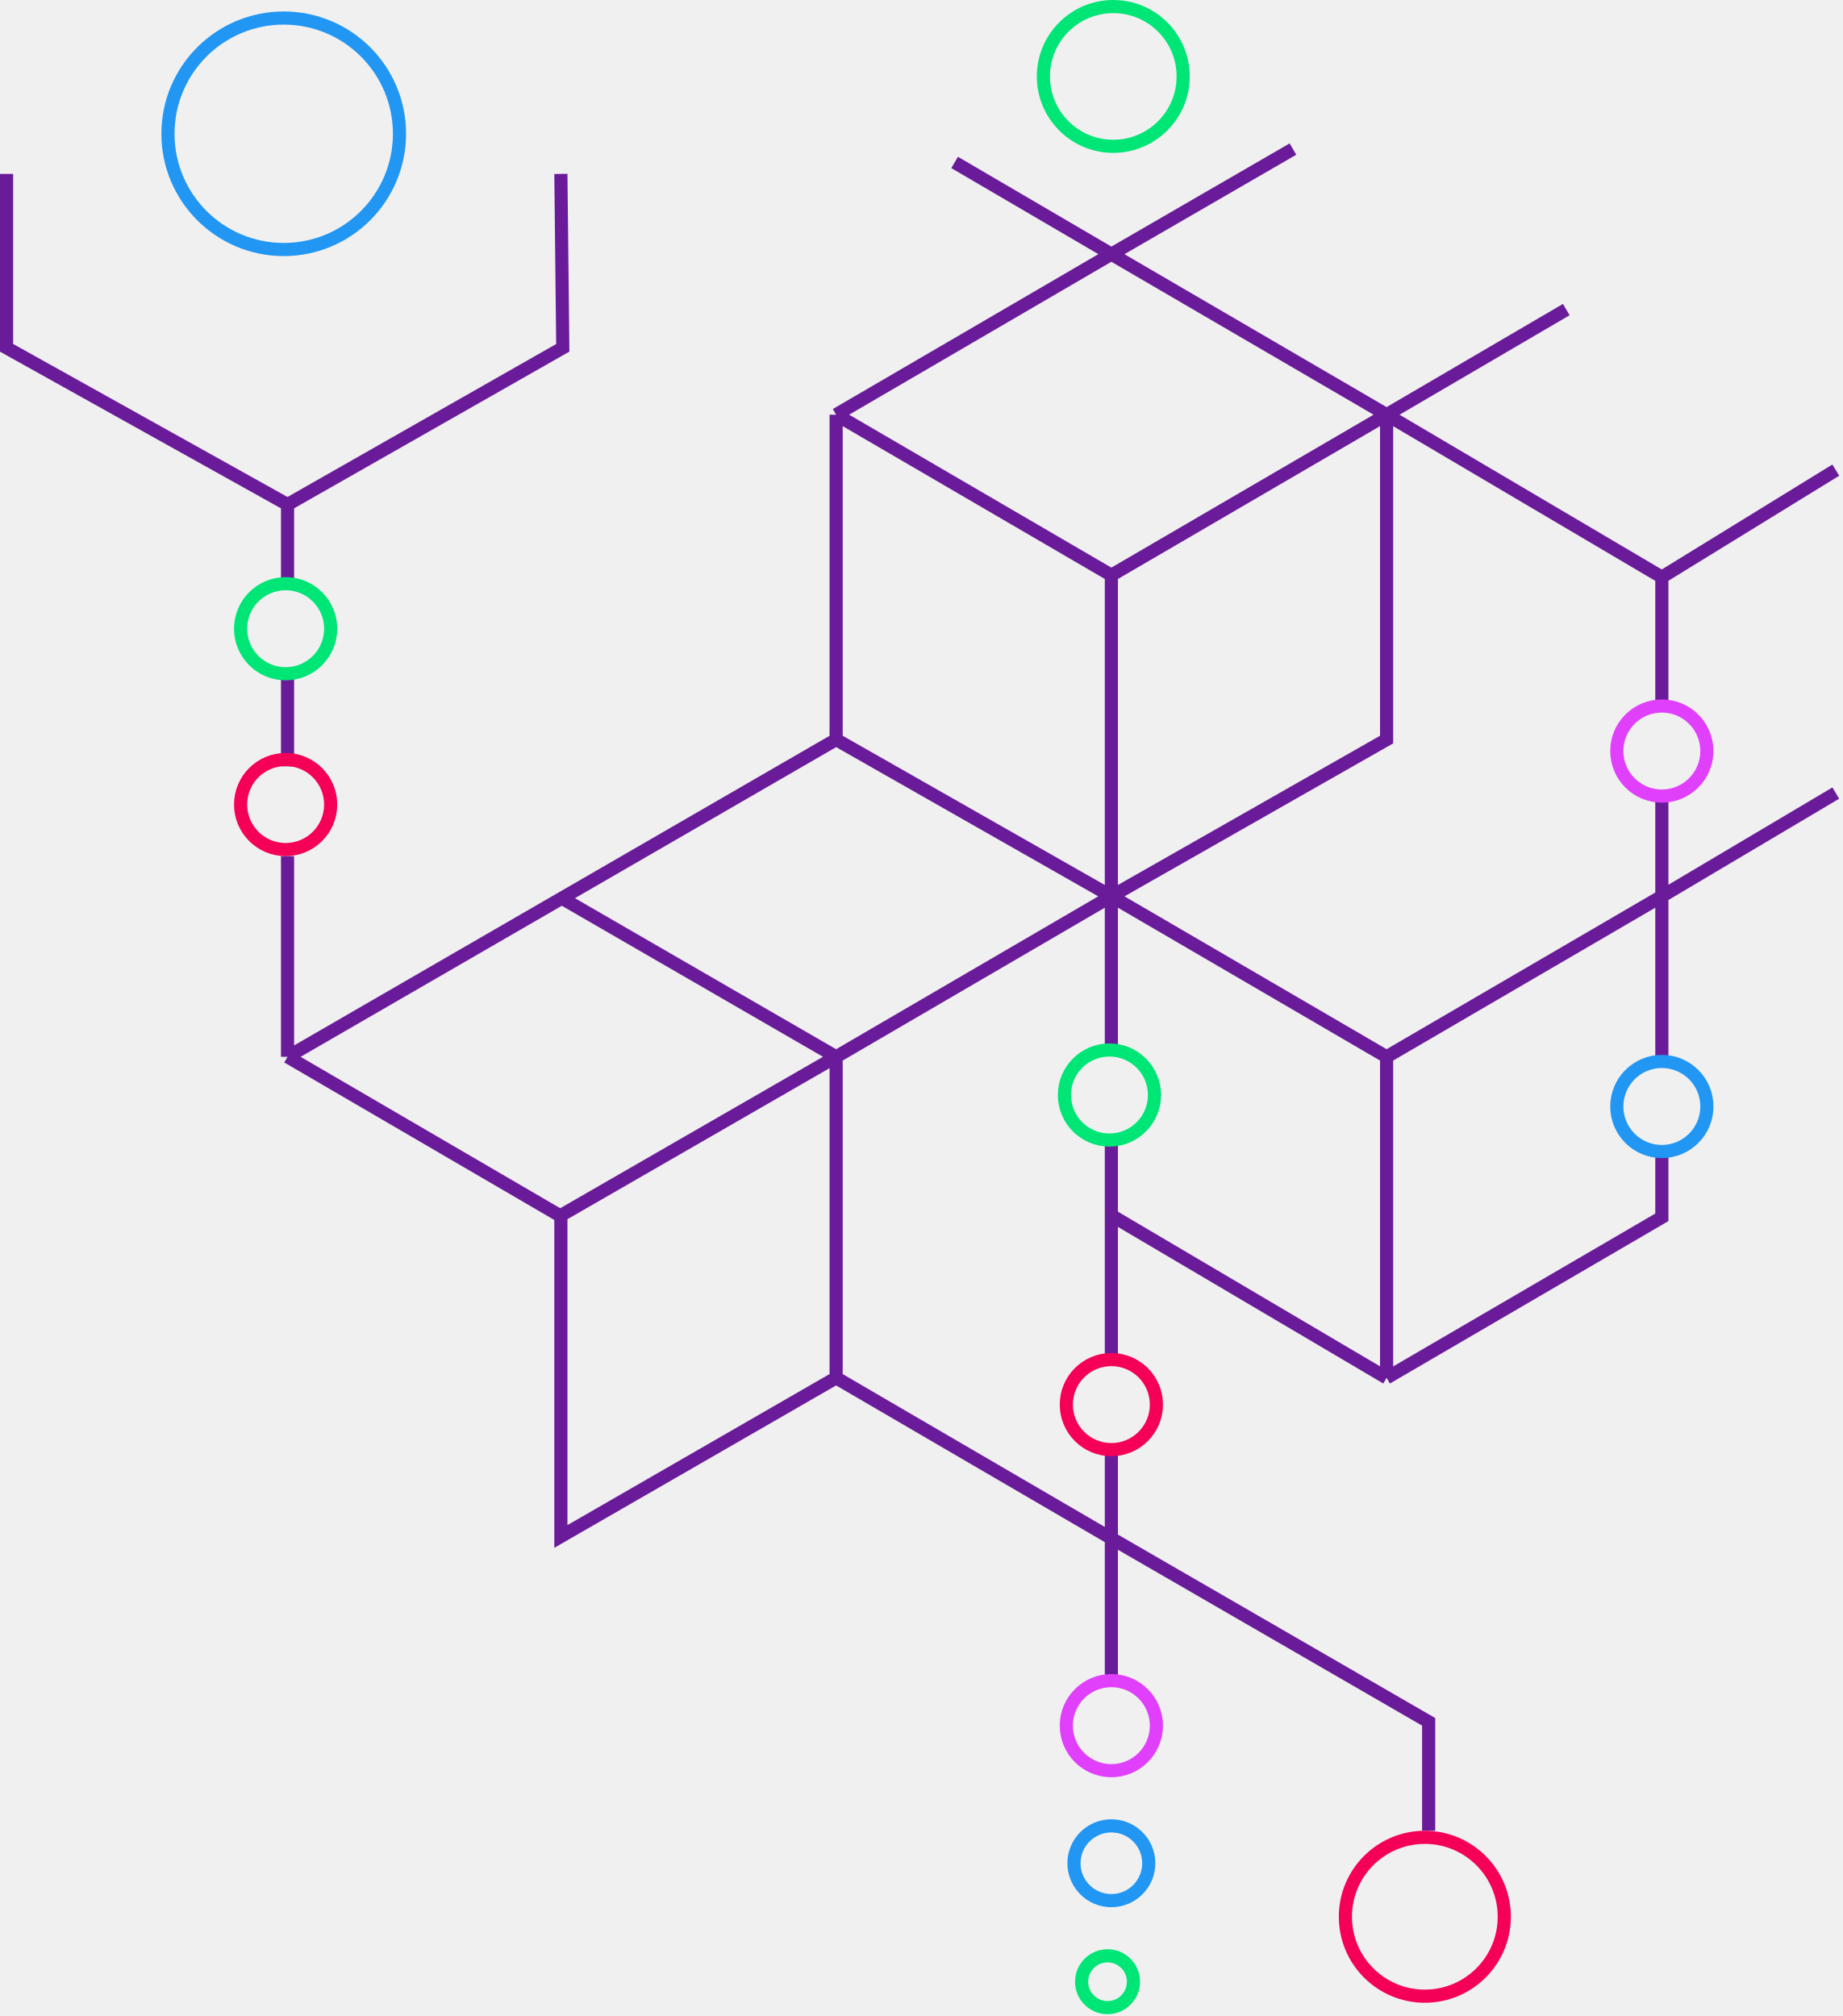
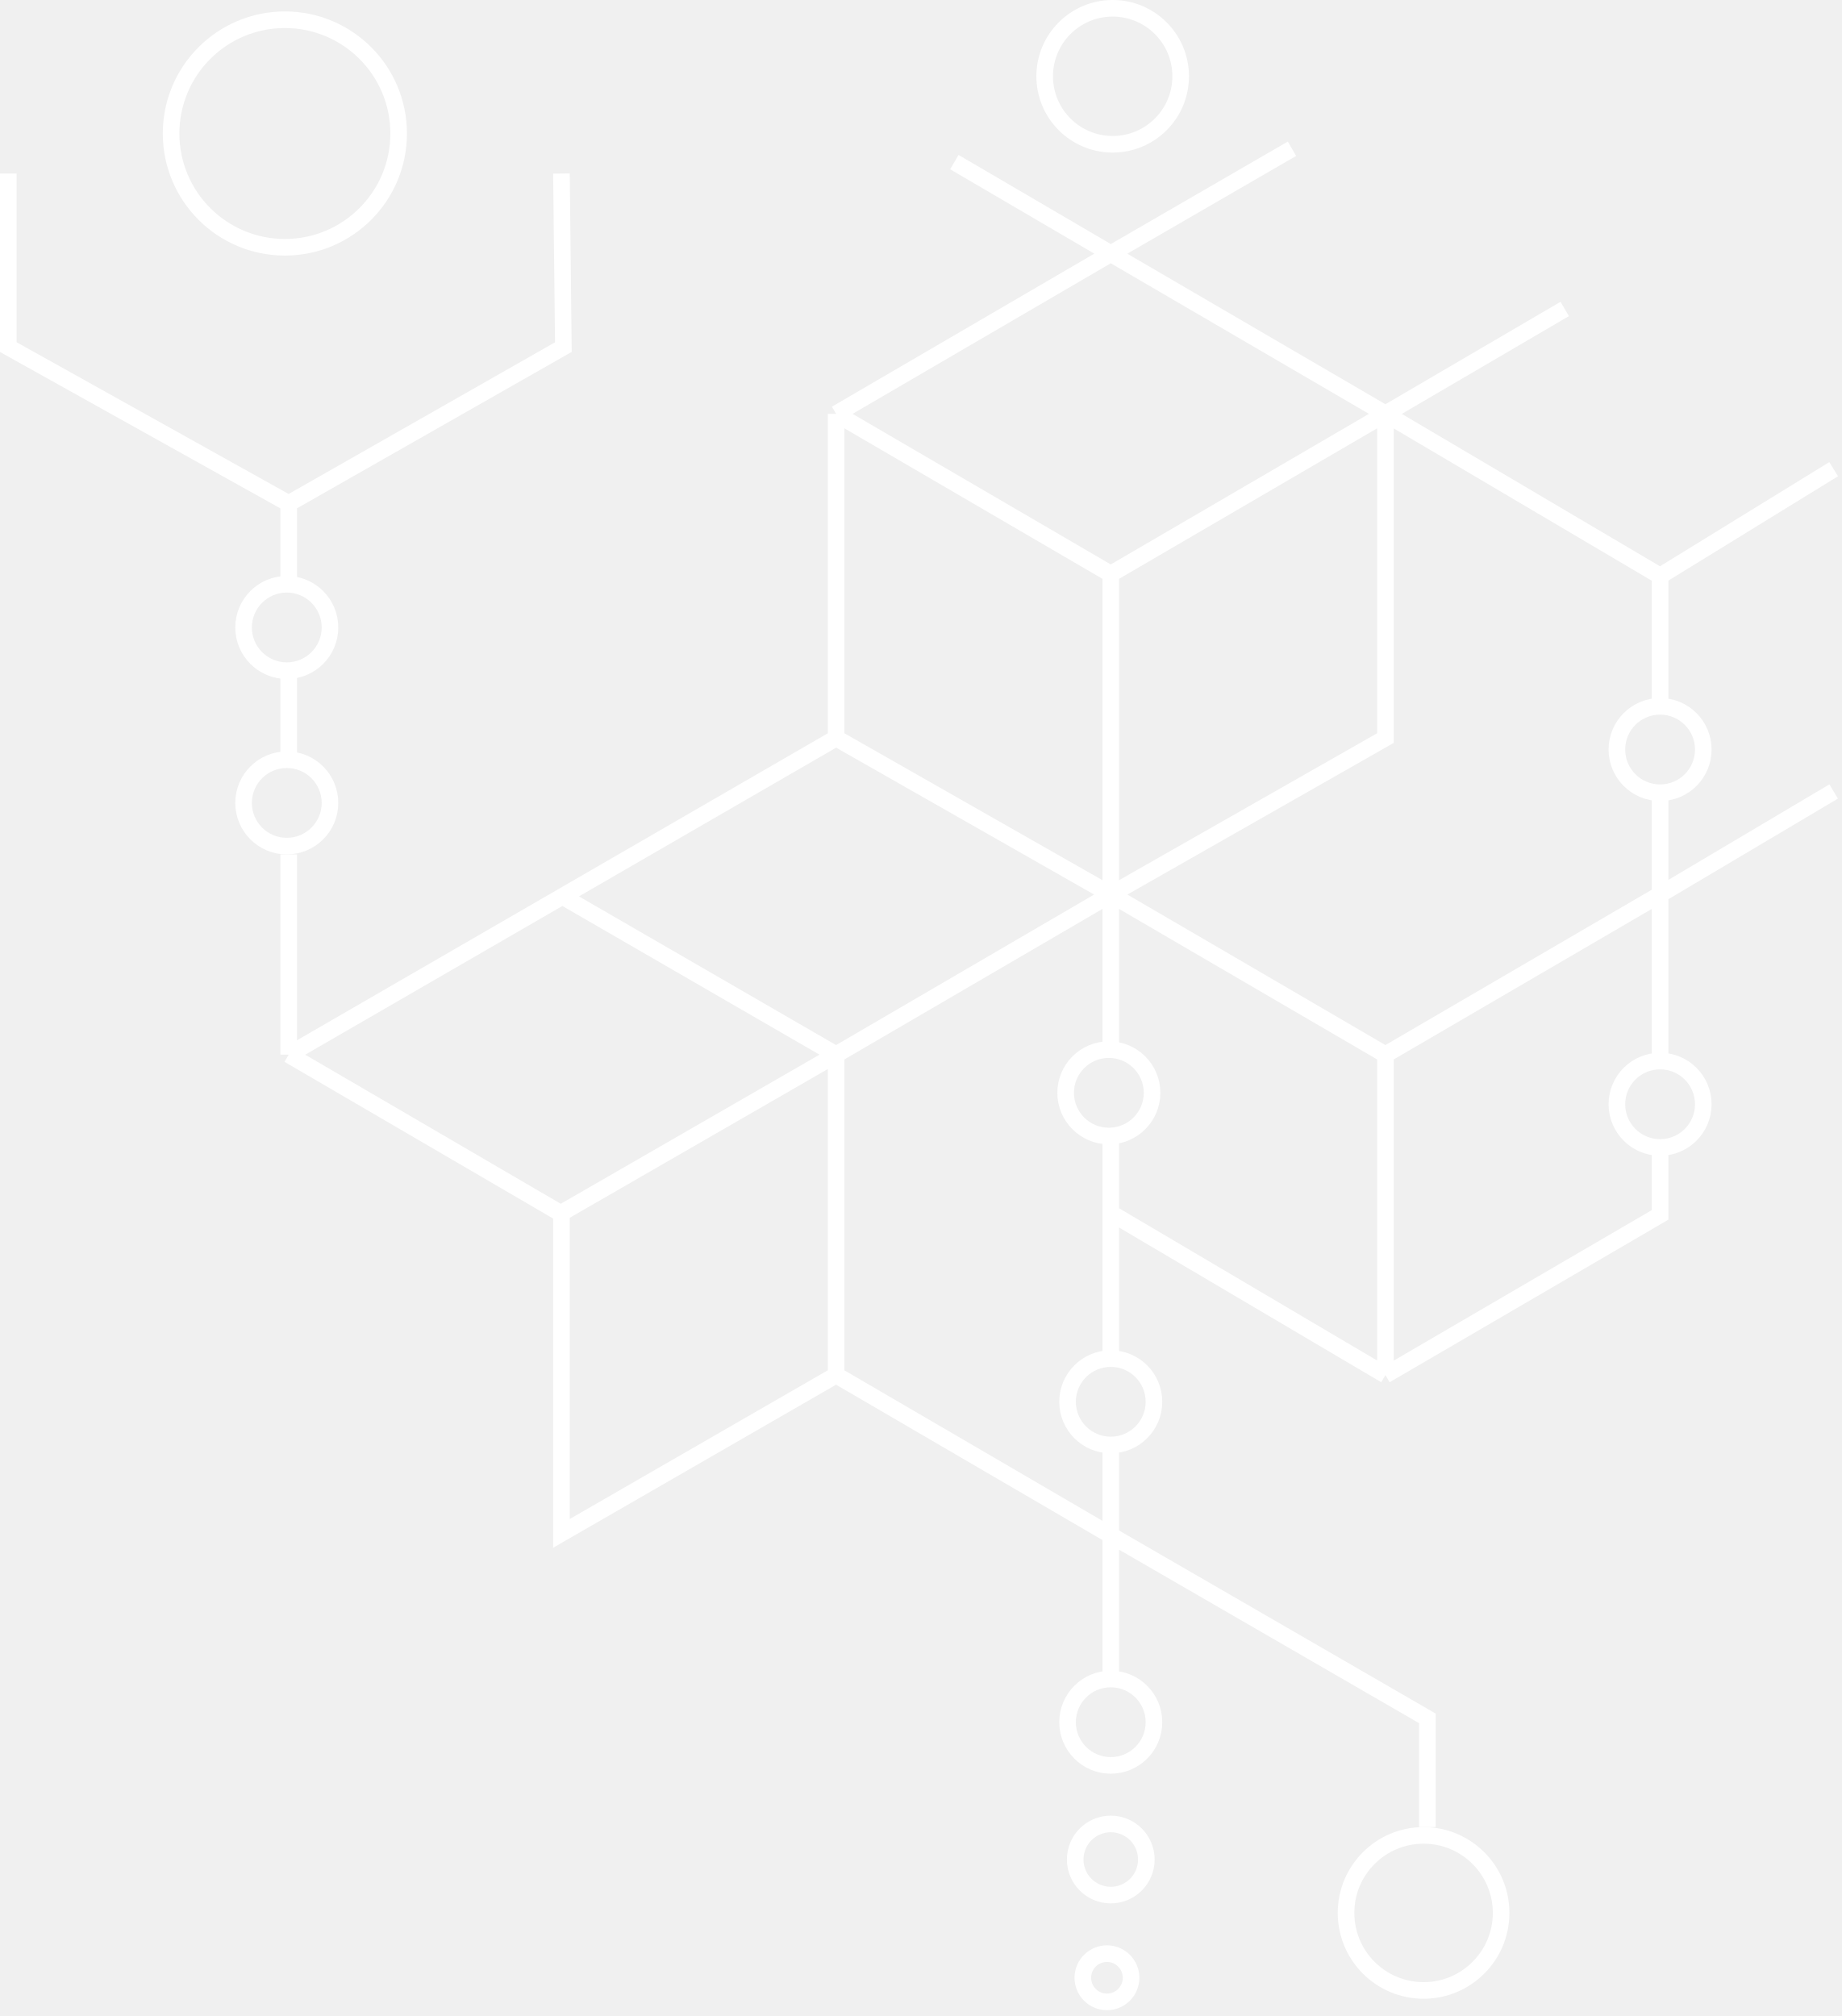
- <svg xmlns="http://www.w3.org/2000/svg" width="561" height="614" viewBox="0 0 561 614" fill="none">
-   <path d="M435.028 557.582L435.028 524.406L338.412 468.532M254.6 419.642L170.788 467.95L170.788 370.169L254.6 321.861M254.6 419.642L254.6 321.861M254.6 419.642L338.412 468.532M254.6 321.861L338.412 272.971M254.6 321.861L171.079 273.553M171.37 370.751L87.558 321.861M87.558 321.861L171.079 273.553M87.558 321.861L87.558 291.305L87.558 260.748M254.6 225.245L338.412 272.971M254.6 225.245L254.6 126.3M254.6 225.245L171.079 273.553M338.412 272.971L422.223 321.861M338.412 272.971L338.412 175.19M338.412 272.971L422.223 225.245L422.223 126.3M338.412 272.971L338.412 320.697M338.412 370.169L422.223 419.642M338.412 370.169L338.412 413.821M338.412 370.169L338.412 345.87M422.223 419.642L506.035 370.751L506.035 350.38M422.223 419.642L422.223 321.861M506.035 272.971L422.223 321.861M506.035 272.971L559 241.541M506.035 272.971L506.035 323.025M506.035 272.971L506.035 241.541M254.6 126.3L338.412 175.19M254.6 126.3L338.412 77.41M338.412 175.19L422.223 126.3M422.223 126.3L338.412 77.41M422.223 126.3L506.035 175.772M422.223 126.3L476.934 94.288M87.558 153.655L171.37 105.929L170.788 52.965M87.558 153.655L2 105.929L2 52.965M87.558 153.655L87.558 177.518M338.412 77.41L393.704 45.398M338.412 77.41L290.685 49.472M506.035 175.772L559 143.179M506.035 175.772L506.035 215.35M338.412 468.532L338.412 511.02M338.412 468.532L338.412 441.177M87.558 204.292L87.558 233.393" stroke="#6A1B9A" stroke-width="4" />
-   <circle cx="338.994" cy="23.281" r="21.281" stroke="#00E676" stroke-width="4" />
-   <circle cx="86.394" cy="40.742" r="35.25" stroke="#2196F3" stroke-width="4" />
-   <circle cx="433.864" cy="583.773" r="24.191" stroke="#F50057" stroke-width="4" />
-   <circle cx="338.412" cy="525.57" r="13.715" stroke="#E040FB" stroke-width="4" />
-   <circle cx="338.412" cy="427.79" r="13.715" stroke="#F50057" stroke-width="4" />
-   <circle cx="337.83" cy="333.501" r="13.715" stroke="#00E676" stroke-width="4" />
-   <circle cx="506.035" cy="336.994" r="13.715" stroke="#2196F3" stroke-width="4" />
-   <circle cx="506.035" cy="228.737" r="13.715" stroke="#E040FB" stroke-width="4" />
-   <circle cx="86.976" cy="191.487" r="13.715" stroke="#00E676" stroke-width="4" />
-   <circle cx="86.976" cy="245.033" r="13.715" stroke="#F50057" stroke-width="4" />
-   <circle cx="338.412" cy="567.476" r="11.387" stroke="#2196F3" stroke-width="4" />
-   <circle cx="337.248" cy="603.562" r="7.894" stroke="#00E676" stroke-width="4" />
+ <svg xmlns="http://www.w3.org/2000/svg" width="222" height="243" viewBox="0 0 222 243" fill="none">
+   <path d="M172.034 220.23L172.034 207.126L133.874 185.057M100.77 165.747L67.667 184.827L67.667 146.207L100.77 127.126M100.77 165.747L100.77 127.126M100.77 165.747L133.874 185.057M100.77 127.126L133.873 107.816M100.77 127.126L67.781 108.046M67.897 146.437L34.793 127.126M34.793 127.126L67.781 108.046M34.793 127.126L34.793 115.057L34.793 102.988M100.77 88.965L133.873 107.816M100.77 88.965L100.77 49.885M100.77 88.965L67.781 108.046M133.873 107.816L166.977 127.126M133.873 107.816L133.874 69.195M133.873 107.816L166.977 88.965L166.977 49.885M133.873 107.816L133.874 126.667M133.874 146.207L166.977 165.747M133.874 146.207L133.874 163.448M133.874 146.207L133.874 136.609M166.977 165.747L200.08 146.437L200.08 138.391M166.977 165.747L166.977 127.126M200.08 107.816L166.977 127.126M200.08 107.816L221 95.402M200.08 107.816L200.08 127.586M200.08 107.816L200.08 95.402M100.77 49.885L133.874 69.195M100.77 49.885L133.874 30.575M133.874 69.195L166.977 49.885M166.977 49.885L133.874 30.575M166.977 49.885L200.08 69.425M166.977 49.885L188.586 37.241M34.793 60.69L67.897 41.839L67.667 20.919M34.793 60.69L1 41.839L1 20.919M34.793 60.69L34.793 70.115M133.874 30.575L155.713 17.931M133.874 30.575L115.023 19.54M200.08 69.425L221 56.552M200.08 69.425L200.08 85.057M133.874 185.057L133.874 201.839M133.874 185.057L133.874 174.253M34.793 80.689L34.793 92.184" stroke="white" stroke-width="2" />
+   <circle cx="134.104" cy="9.195" r="8.195" stroke="white" stroke-width="2" />
+   <circle cx="34.334" cy="16.092" r="13.713" stroke="white" stroke-width="2" />
+   <circle cx="171.575" cy="230.575" r="9.345" stroke="white" stroke-width="2" />
+   <circle cx="133.873" cy="207.586" r="5.207" stroke="white" stroke-width="2" />
+   <circle cx="133.873" cy="168.965" r="5.207" stroke="white" stroke-width="2" />
+   <circle cx="133.643" cy="131.724" r="5.207" stroke="white" stroke-width="2" />
+   <circle cx="200.08" cy="133.103" r="5.207" stroke="white" stroke-width="2" />
+   <circle cx="200.08" cy="90.345" r="5.207" stroke="white" stroke-width="2" />
+   <circle cx="34.563" cy="75.632" r="5.207" stroke="white" stroke-width="2" />
+   <circle cx="34.563" cy="96.781" r="5.207" stroke="white" stroke-width="2" />
+   <circle cx="133.874" cy="224.138" r="4.287" stroke="white" stroke-width="2" />
+   <circle cx="133.414" cy="238.391" r="2.908" stroke="white" stroke-width="2" />
</svg>
